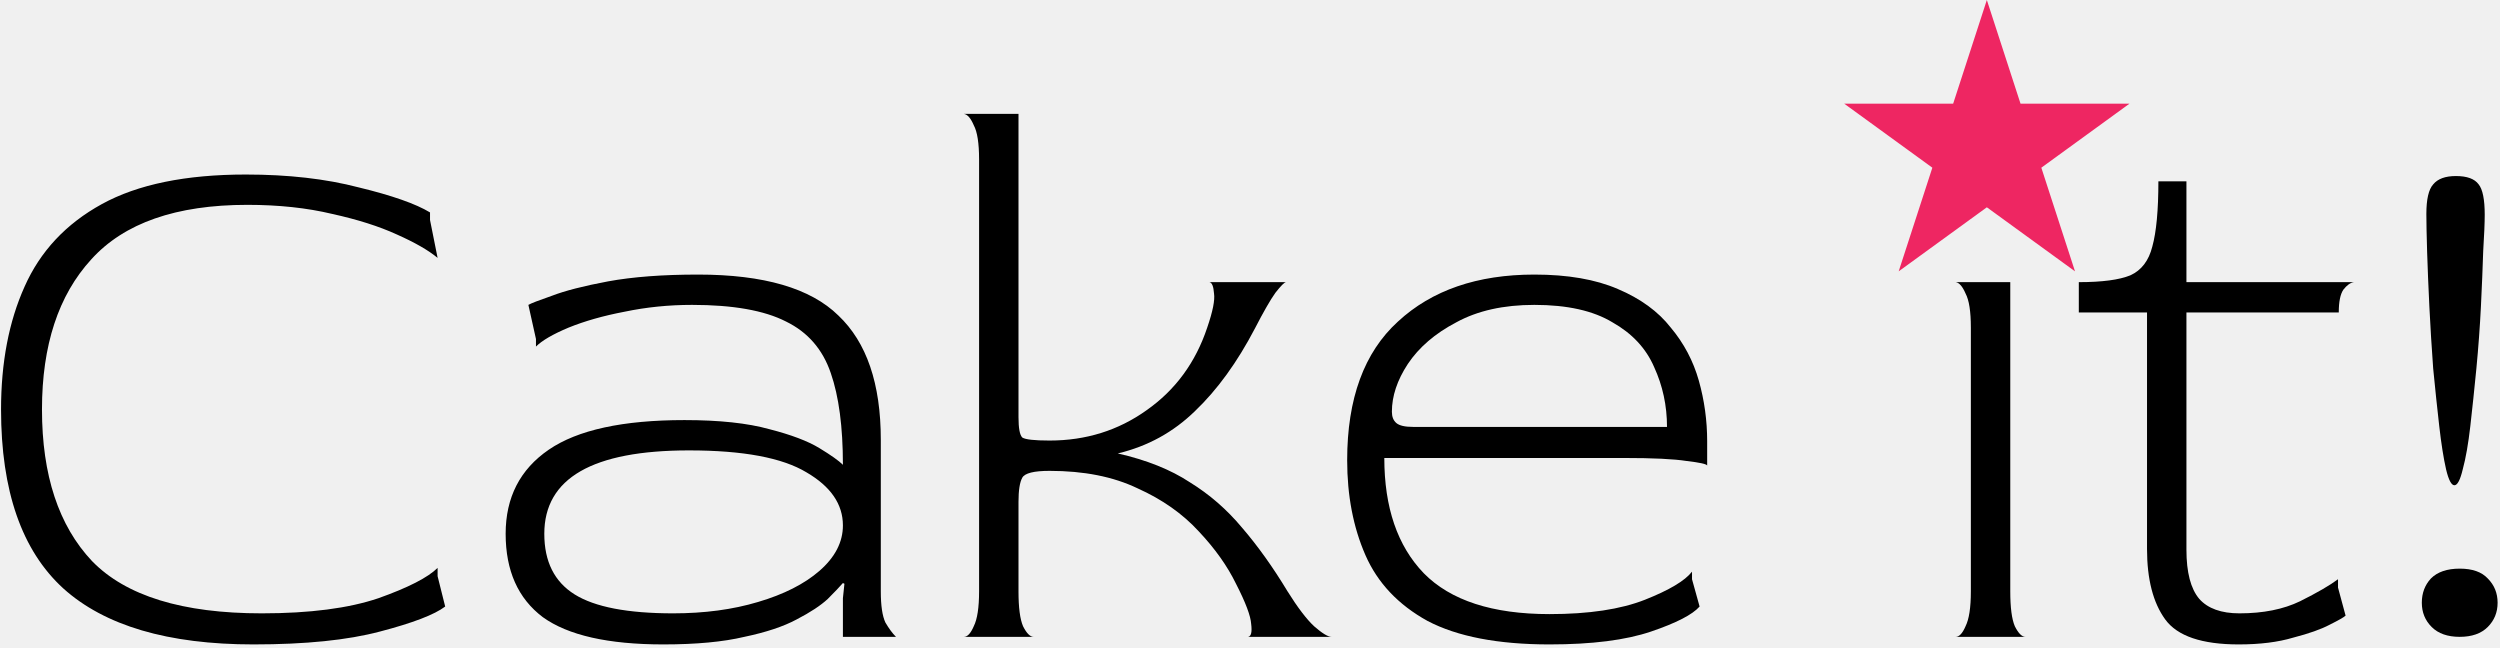
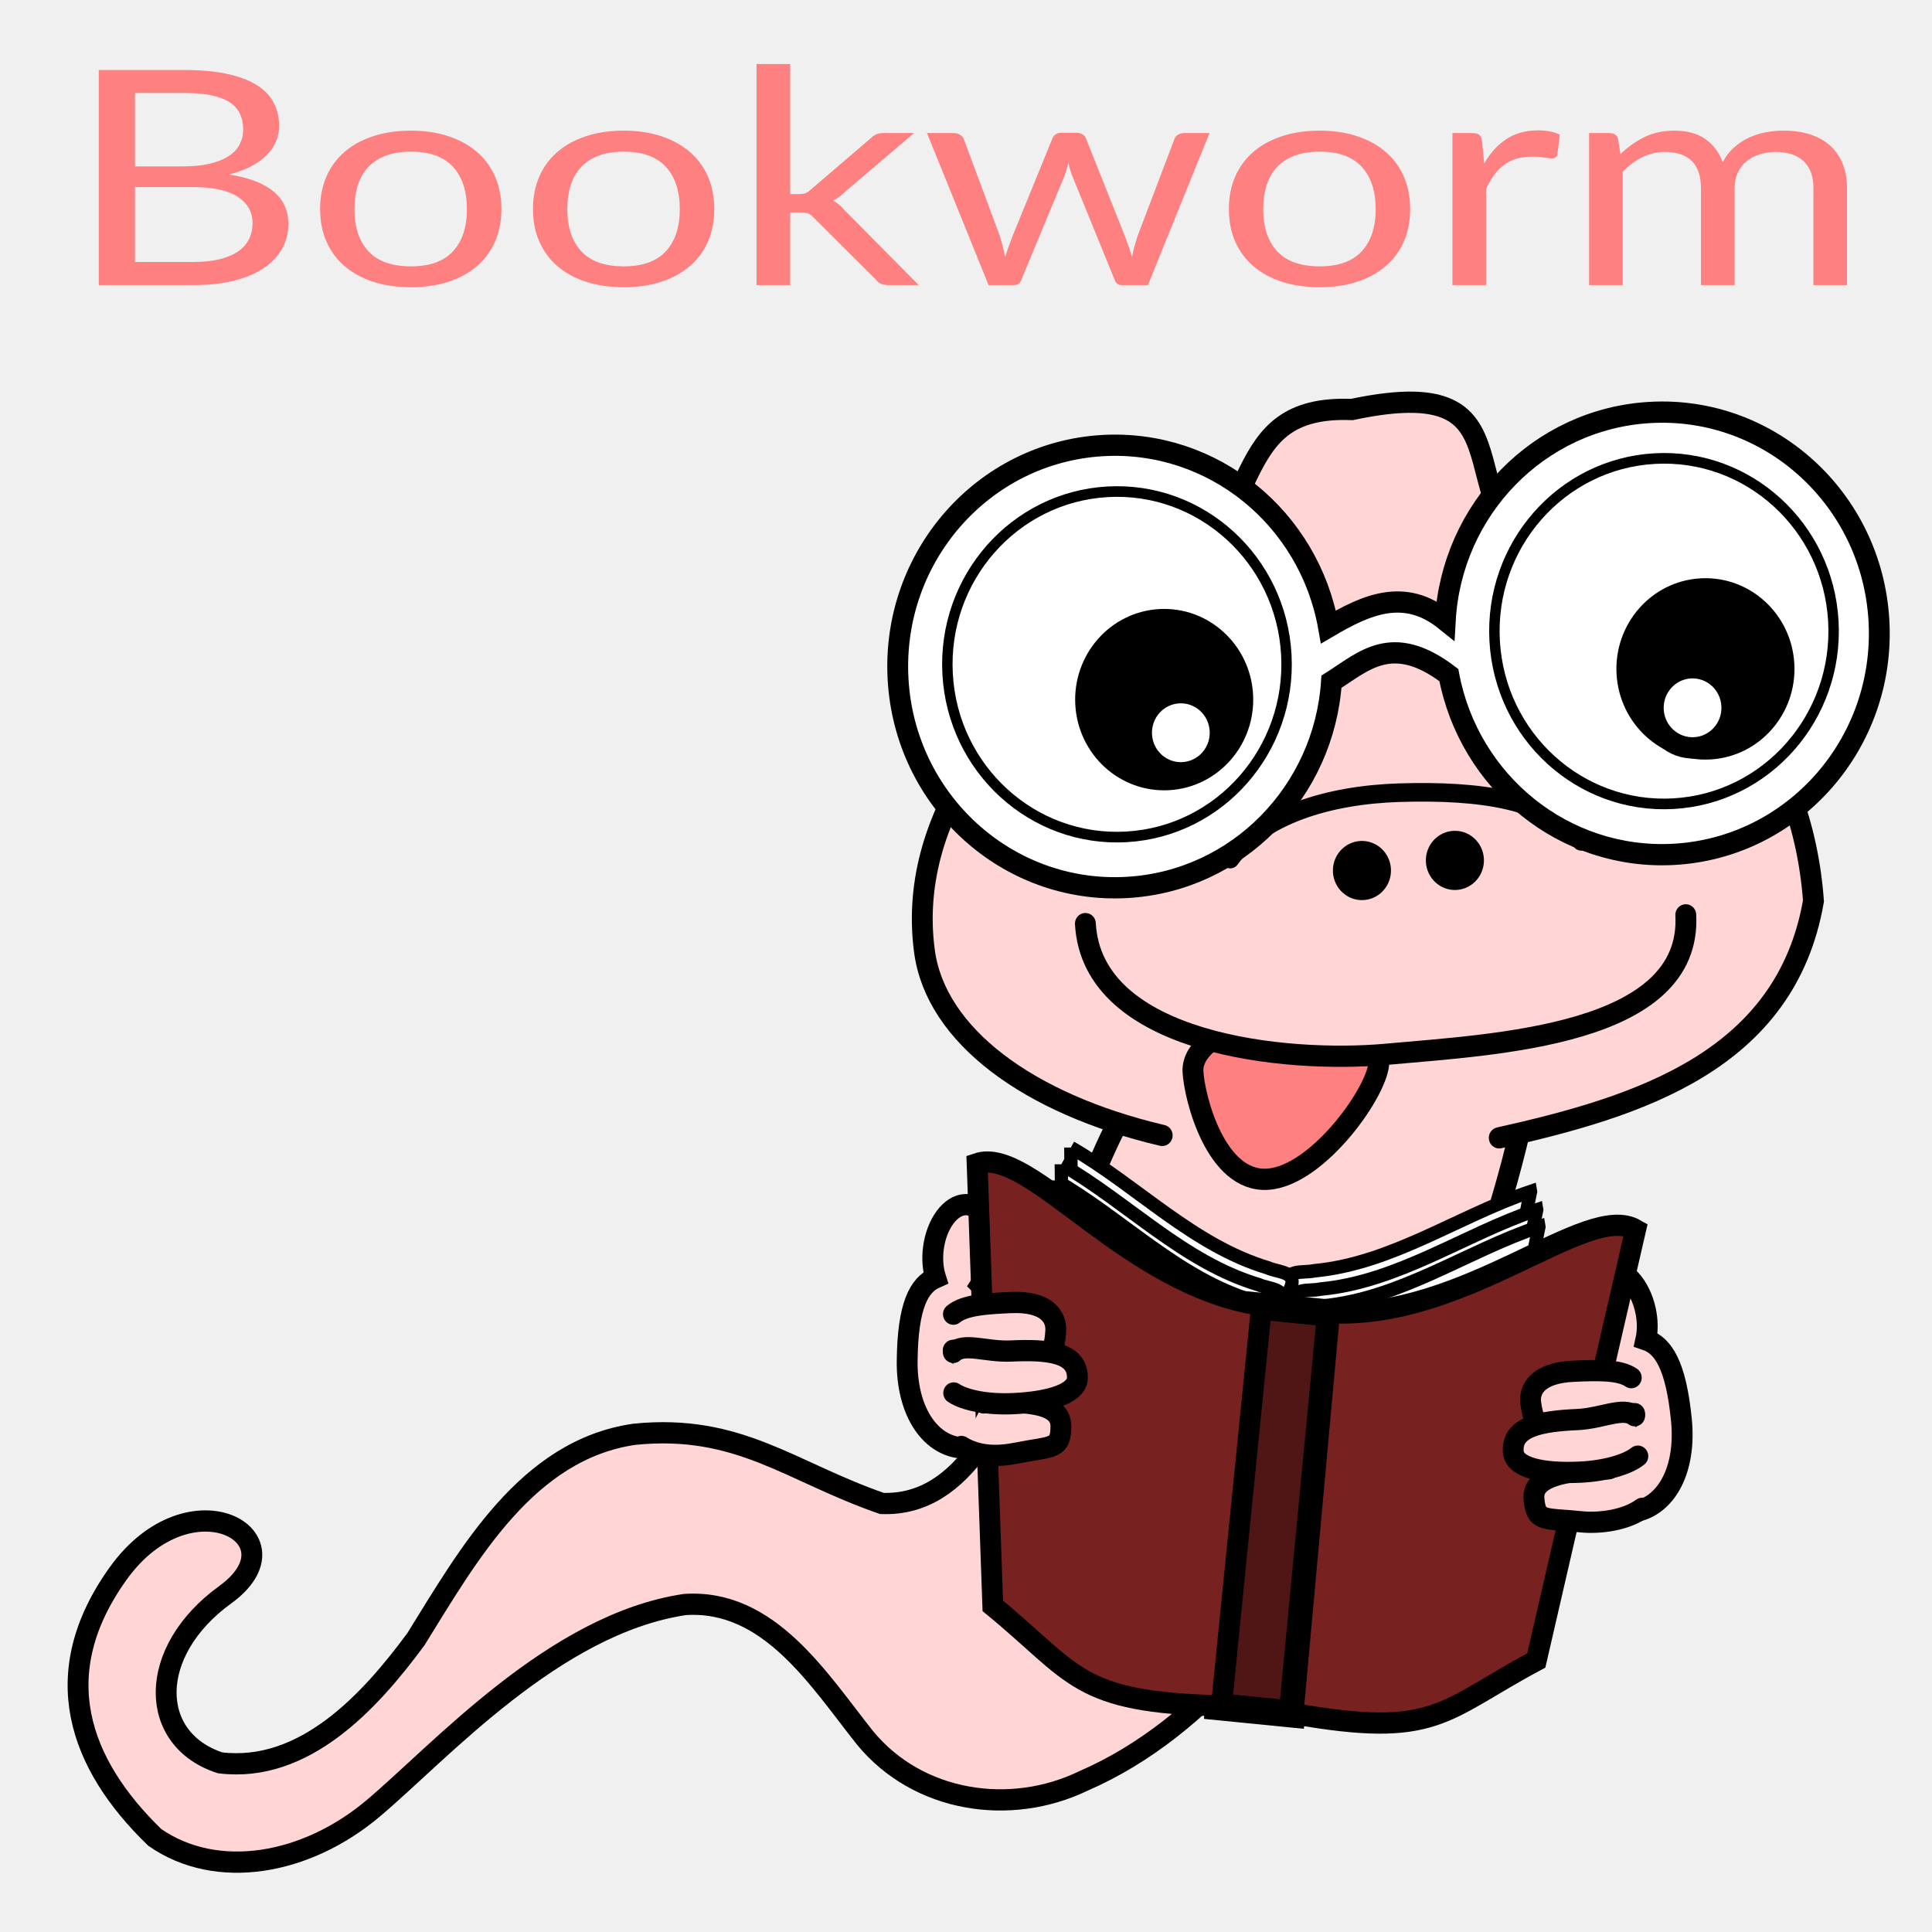
- <svg xmlns="http://www.w3.org/2000/svg" width="475" height="123" viewBox="0 0 475 123" fill="none">
-   <path d="M48.152 122.44C31.928 122.44 19.88 118.888 12.008 111.784C4.136 104.584 0.2 93.256 0.2 77.8C0.2 68.872 1.688 61.096 4.664 54.472C7.64 47.752 12.536 42.52 19.352 38.776C26.168 35.032 35.288 33.16 46.712 33.16C54.776 33.16 61.928 33.976 68.168 35.608C74.504 37.144 79.016 38.728 81.704 40.36V41.8L83.144 49C81.416 47.56 78.824 46.072 75.368 44.536C72.008 43 67.928 41.704 63.128 40.648C58.328 39.496 52.952 38.92 47 38.92C33.464 38.92 23.576 42.376 17.336 49.288C11.096 56.104 7.976 65.608 7.976 77.8C7.976 90.28 11.144 99.88 17.48 106.6C23.912 113.224 34.664 116.536 49.736 116.536C58.856 116.536 66.248 115.576 71.912 113.656C77.576 111.64 81.32 109.72 83.144 107.896V109.48L84.584 115.24C82.568 116.776 78.44 118.36 72.2 119.992C66.056 121.624 58.04 122.44 48.152 122.44Z" fill="black" />
-   <path d="M126.025 122.44C115.561 122.44 107.929 120.712 103.129 117.256C98.424 113.704 96.073 108.424 96.073 101.416C96.073 94.504 98.808 89.176 104.281 85.432C109.753 81.688 118.345 79.816 130.057 79.816C136.681 79.816 142.057 80.392 146.185 81.544C150.313 82.6 153.481 83.8 155.689 85.144C157.897 86.488 159.385 87.544 160.153 88.312C160.153 81.112 159.385 75.304 157.849 70.888C156.313 66.376 153.481 63.112 149.353 61.096C145.225 58.984 139.273 57.928 131.497 57.928C127.081 57.928 122.809 58.36 118.681 59.224C114.649 59.992 111.097 61 108.025 62.248C105.049 63.496 102.985 64.696 101.833 65.848V64.408L100.393 57.928C100.873 57.64 102.361 57.064 104.857 56.2C107.353 55.24 110.905 54.328 115.513 53.464C120.217 52.6 125.929 52.168 132.649 52.168C145.129 52.168 154.009 54.76 159.289 59.944C164.665 65.032 167.353 72.904 167.353 83.56V112.36C167.353 115.048 167.641 117.016 168.217 118.264C168.889 119.416 169.561 120.328 170.233 121H160.153V113.656L160.441 110.92L160.153 110.776C159.577 111.448 158.617 112.456 157.273 113.8C155.929 115.048 153.961 116.344 151.369 117.688C148.873 119.032 145.561 120.136 141.433 121C137.401 121.96 132.265 122.44 126.025 122.44ZM127.897 116.536C133.849 116.536 139.225 115.816 144.025 114.376C148.921 112.936 152.809 110.968 155.689 108.472C158.665 105.88 160.153 103 160.153 99.832C160.153 95.8 157.849 92.44 153.241 89.752C148.633 86.968 141.193 85.576 130.921 85.576C112.585 85.576 103.417 90.856 103.417 101.416C103.417 106.696 105.337 110.536 109.177 112.936C113.017 115.336 119.257 116.536 127.897 116.536Z" fill="black" />
-   <path d="M183.146 121C183.818 121 184.442 120.328 185.018 118.984C185.69 117.64 186.026 115.432 186.026 112.36V30.28C186.026 27.208 185.69 25.048 185.018 23.8C184.442 22.456 183.818 21.736 183.146 21.64H193.514V79.24C193.514 81.352 193.754 82.648 194.234 83.128C194.81 83.512 196.538 83.704 199.418 83.704C206.33 83.704 212.474 81.784 217.85 77.944C223.322 74.104 227.162 68.872 229.37 62.248C230.426 59.176 230.858 57.016 230.666 55.768C230.57 54.424 230.282 53.704 229.802 53.608H244.346C244.058 53.608 243.386 54.28 242.33 55.624C241.37 56.968 240.074 59.224 238.442 62.392C235.082 68.824 231.29 74.056 227.066 78.088C222.938 82.12 218.042 84.808 212.378 86.152C217.85 87.4 222.41 89.224 226.058 91.624C229.802 93.928 233.114 96.808 235.994 100.264C238.97 103.72 241.85 107.752 244.634 112.36C246.554 115.432 248.234 117.64 249.674 118.984C251.21 120.328 252.314 121 252.986 121H237.146C237.722 120.904 237.914 120.088 237.722 118.552C237.626 117.016 236.666 114.472 234.842 110.92C233.21 107.56 230.858 104.248 227.786 100.984C224.714 97.624 220.826 94.888 216.122 92.776C211.514 90.568 205.946 89.464 199.418 89.464C196.442 89.464 194.714 89.896 194.234 90.76C193.754 91.624 193.514 93.16 193.514 95.368V112.36C193.514 115.432 193.802 117.64 194.378 118.984C195.05 120.328 195.722 121 196.394 121H183.146Z" fill="black" />
-   <path d="M294.411 122.44C284.619 122.44 276.891 120.952 271.227 117.976C265.659 114.904 261.723 110.728 259.419 105.448C257.115 100.168 255.963 94.168 255.963 87.448C255.963 75.736 259.179 66.952 265.611 61.096C272.043 55.144 280.683 52.168 291.531 52.168C297.867 52.168 303.147 53.08 307.371 54.904C311.691 56.728 315.051 59.176 317.451 62.248C319.947 65.224 321.723 68.584 322.779 72.328C323.835 76.072 324.363 79.912 324.363 83.848V88.456C324.267 88.168 322.971 87.88 320.475 87.592C318.075 87.208 314.091 87.016 308.523 87.016H263.019C263.019 96.424 265.515 103.72 270.507 108.904C275.595 114.088 283.563 116.68 294.411 116.68C301.899 116.68 307.947 115.768 312.555 113.944C317.163 112.12 320.139 110.344 321.483 108.616V110.056L322.923 115.24C321.579 116.776 318.507 118.36 313.707 119.992C308.907 121.624 302.475 122.44 294.411 122.44ZM268.491 81.112H316.731C316.731 77.08 315.915 73.288 314.283 69.736C312.747 66.184 310.107 63.352 306.363 61.24C302.715 59.032 297.771 57.928 291.531 57.928C285.675 57.928 280.731 59.032 276.699 61.24C272.667 63.352 269.595 65.992 267.483 69.16C265.467 72.232 264.459 75.256 264.459 78.232C264.459 79.192 264.747 79.912 265.323 80.392C265.899 80.872 266.955 81.112 268.491 81.112Z" fill="black" />
-   <path d="M377.92 37.624C375.904 37.624 374.32 37.048 373.168 35.896C372.112 34.744 371.584 33.4 371.584 31.864C371.584 30.232 372.112 28.888 373.168 27.832C374.224 26.68 375.808 26.104 377.92 26.104C380.032 26.104 381.616 26.68 382.672 27.832C383.824 28.888 384.4 30.232 384.4 31.864C384.4 33.4 383.824 34.744 382.672 35.896C381.616 37.048 380.032 37.624 377.92 37.624ZM371.584 121C372.256 121 372.88 120.328 373.456 118.984C374.128 117.64 374.464 115.432 374.464 112.36V62.248C374.464 59.176 374.128 57.016 373.456 55.768C372.88 54.424 372.256 53.704 371.584 53.608H381.952V112.36C381.952 115.432 382.24 117.64 382.816 118.984C383.488 120.328 384.16 121 384.832 121H371.584Z" fill="black" />
-   <path d="M425.358 122.44C418.35 122.44 413.694 120.856 411.39 117.688C409.086 114.52 407.934 110.056 407.934 104.296V59.368H394.974V53.608C399.39 53.608 402.654 53.176 404.766 52.312C406.878 51.352 408.27 49.528 408.942 46.84C409.71 44.056 410.094 39.928 410.094 34.456H415.422V53.608H447.246C446.574 53.704 445.902 54.184 445.23 55.048C444.654 55.912 444.366 57.352 444.366 59.368H415.422V104.44C415.422 108.76 416.238 111.88 417.87 113.8C419.502 115.624 422.046 116.536 425.502 116.536C430.014 116.536 433.854 115.768 437.022 114.232C440.286 112.6 442.686 111.208 444.222 110.056V111.64L445.662 116.968C445.374 117.256 444.366 117.832 442.638 118.696C441.006 119.56 438.702 120.376 435.726 121.144C432.846 122.008 429.39 122.44 425.358 122.44Z" fill="black" />
-   <path d="M466.337 92.2C465.761 92.2 465.233 91.192 464.753 89.176C464.273 87.064 463.841 84.328 463.457 80.968C463.073 77.608 462.689 73.96 462.305 70.024C462.017 66.088 461.777 62.2 461.585 58.36C461.393 54.424 461.249 50.92 461.153 47.848C461.057 44.68 461.009 42.28 461.009 40.648C461.009 37.864 461.441 35.992 462.305 35.032C463.169 33.976 464.609 33.448 466.625 33.448C468.737 33.448 470.177 33.976 470.945 35.032C471.713 35.992 472.097 37.912 472.097 40.792C472.097 42.328 472.001 44.632 471.809 47.704C471.713 50.776 471.569 54.28 471.377 58.216C471.185 62.056 470.897 65.992 470.513 70.024C470.129 73.96 469.745 77.608 469.361 80.968C468.977 84.328 468.497 87.064 467.921 89.176C467.441 91.192 466.913 92.2 466.337 92.2ZM467.345 121C465.041 121 463.265 120.376 462.017 119.128C460.769 117.88 460.145 116.344 460.145 114.52C460.145 112.696 460.721 111.16 461.873 109.912C463.121 108.664 464.945 108.04 467.345 108.04C469.745 108.04 471.521 108.664 472.673 109.912C473.921 111.16 474.545 112.696 474.545 114.52C474.545 116.344 473.921 117.88 472.673 119.128C471.425 120.376 469.649 121 467.345 121Z" fill="black" />
-   <path d="M377.5 0L383.899 19.693H404.605L387.853 31.864L394.252 51.557L377.5 39.386L360.748 51.557L367.147 31.864L350.395 19.693H371.101L377.5 0Z" fill="#EE2662" />
+ <svg xmlns="http://www.w3.org/2000/svg" width="629.17" height="629.17" viewBox="0 0 629.173 502.045" version="1.1" id="svg80">
+   <defs id="defs84" />
+   <g transform="matrix(0.943095,0,0,0.9607948,-52.97024,-0.07346994)" stroke="#000000" id="g78">
+     <path d="m 466.85,283.48 c -48.502,34.166 -49.078,162.08 -106.16,160.03 -31.598,-10.726 -49.341,-27.033 -85.456,-23.448 -37.083,5.231 -57.253,40.694 -75.447,69.454 -15.918,21.229 -38.592,45.392 -67.6,41.908 -24.898,-7.921 -25.407,-37.669 1.742,-56.969 27.149,-19.3 -12.039,-41.299 -36.962,-7.207 -24.923,34.092 -13.449,64.656 12.649,89.459 21.4,14.601 52.172,9.376 75.412,-9.842 23.24,-19.219 62.604,-62.555 107.66,-69.101 29.098,-1.89 46.241,25.533 62.205,45.233 18.364,21.853 50.117,26.523 75.355,14.585 43.161,-18.393 71.248,-58.723 97.405,-95.798 28.641,-33.229 61.634,-132.77 58.468,-165.92 -26.364,-23.203 -77.159,22.533 -119.28,7.615 z" fill="#ffd5d5" stroke-width="7.2" id="path10" />
+     <path d="m 573.87,319.59 c 48.221,-10.584 98.902,-26.046 108.5,-80.264 -3.736,-50.907 -35.081,-89.342 -77.736,-104.49 -59.151,-21.006 -10.329,-76.955 -81.663,-62.115 -43.862,-1.689 -28.524,37.202 -66.215,60.745 -50.576,31.592 -88.001,74.841 -81.353,122.97 3.918,28.363 35.756,51.633 82.081,62.325" fill="#ffd5d5" fill-rule="evenodd" stroke-linecap="round" stroke-width="7.2" id="path12" />
+     <path d="m 480.97,225.1 c 10.983,-14.778 33.909,-21.77 58.435,-22.507 27.951,-0.84 51.543,2.372 62.77,16.5" fill="#ffd5d5" fill-rule="evenodd" stroke-linecap="round" stroke-width="6.298" id="path14" />
+     <path d="m 625.93,73.725 c -38.46,2.144 -68.518,32.89 -70.689,70.45 -14.112,-11.172 -27.274,-5.288 -40.344,2.249 -6.636,-36.719 -39.706,-63.608 -77.917,-61.478 -41.357,2.305 -73.015,37.701 -70.71,79.058 2.305,41.357 37.701,73.015 79.058,70.71 38.212,-2.13 68.09,-32.496 70.604,-69.725 11.092,-6.852 20.914,-16.911 40.531,-2.259 6.932,36.354 39.85,62.88 77.815,60.763 41.357,-2.305 73.015,-37.701 70.71,-79.058 -2.305,-41.357 -37.701,-73.015 -79.058,-70.71 z" fill="#ffffff" fill-rule="evenodd" stroke-linecap="round" stroke-width="7.2" id="path16" />
+     <path transform="rotate(-3.190731,1021.002,-22091.582)" d="m -737.14,92.362 c 0,32.348 -26.223,58.571 -58.571,58.571 -32.348,0 -58.571,-26.223 -58.571,-58.571 0,-32.348 26.223,-58.571 58.571,-58.571 32.348,0 58.571,26.223 58.571,58.571 z" fill="#ffffff" fill-rule="evenodd" stroke-linecap="round" stroke-width="3.6" id="path18" />
+     <path transform="rotate(-3.190731,913.5108,-25488.395)" d="m -737.14,92.362 c 0,32.348 -26.223,58.571 -58.571,58.571 -32.348,0 -58.571,-26.223 -58.571,-58.571 0,-32.348 26.223,-58.571 58.571,-58.571 32.348,0 58.571,26.223 58.571,58.571 z" fill="#ffffff" fill-rule="evenodd" stroke-linecap="round" stroke-width="3.6" id="path20" />
+     <path transform="rotate(-3.190731,-217.0772,-20464.184)" d="m -664.29,176.65 c 0,14.991 -12.152,27.143 -27.143,27.143 -14.991,0 -27.143,-12.152 -27.143,-27.143 0,-14.991 12.152,-27.143 27.143,-27.143 14.991,0 27.143,12.152 27.143,27.143 z" fill-rule="evenodd" stroke-linecap="round" stroke-width="7.2" id="path22" />
+     <path transform="rotate(-3.190731,97.37248,-20757.26)" d="m -688.57,170.22 c 0,7.495 -6.076,13.571 -13.571,13.571 -7.495,0 -13.571,-6.076 -13.571,-13.571 0,-7.495 6.076,-13.571 13.571,-13.571 7.495,0 13.571,6.076 13.571,13.571 z" fill="#ffffff" fill-rule="evenodd" stroke-linecap="round" stroke-width="7.2" id="path24" />
+     <path transform="rotate(-3.190731,-310.6136,-23824.676)" d="m -664.29,176.65 c 0,14.991 -12.152,27.143 -27.143,27.143 -14.991,0 -27.143,-12.152 -27.143,-27.143 0,-14.991 12.152,-27.143 27.143,-27.143 14.991,0 27.143,12.152 27.143,27.143 z" fill-rule="evenodd" stroke-linecap="round" stroke-width="7.2" id="path26" />
+     <path transform="rotate(-3.190731,34.04896,-23933.655)" d="m -688.57,170.22 c 0,7.495 -6.076,13.571 -13.571,13.571 -7.495,0 -13.571,-6.076 -13.571,-13.571 0,-7.495 6.076,-13.571 13.571,-13.571 7.495,0 13.571,6.076 13.571,13.571 z" fill="#ffffff" fill-rule="evenodd" stroke-linecap="round" stroke-width="7.2" id="path28" />
+     <path d="m 499.3,278.93 c -17.724,0.988 -31.697,9.143 -31.192,18.202 0.505,9.059 7.931,37.483 25.656,36.495 17.725,-0.988 39.031,-31.013 38.526,-40.072 -0.505,-9.059 -15.266,-15.612 -32.99,-14.624 z" fill="#ff8080" fill-rule="evenodd" stroke-linecap="round" stroke-width="7.2" id="path30" />
+     <path d="m 430.96,246.98 c 2.283,40.963 69.344,47.394 104.08,44.272 37.643,-3.384 105.52,-6.28 103.24,-47.243" fill="#ffd5d5" fill-rule="evenodd" stroke-linecap="round" stroke-width="7.2" id="path32" />
+     <path transform="rotate(-3.190731,1956.699,-21345.079)" d="m -665.71,115.93 c 0,3.55 -2.878,6.429 -6.429,6.429 -3.55,0 -6.429,-2.878 -6.429,-6.429 0,-3.55 2.878,-6.429 6.429,-6.429 3.55,0 6.429,2.878 6.429,6.429 z" fill-rule="evenodd" stroke-linecap="round" stroke-width="7.2" id="path34" />
+     <path transform="rotate(-3.190731,1911.117,-21923.064)" d="m -665.71,115.93 c 0,3.55 -2.878,6.429 -6.429,6.429 -3.55,0 -6.429,-2.878 -6.429,-6.429 0,-3.55 2.878,-6.429 6.429,-6.429 3.55,0 6.429,2.878 6.429,6.429 z" fill-rule="evenodd" stroke-linecap="round" stroke-width="7.2" id="path36" />
+     <g transform="translate(-1.0102,3.0305)" fill-rule="evenodd" stroke-linecap="round" id="g76">
+       <path d="m 613.09,361.23 c -0.34,0.019 -0.658,0.063 -0.995,0.138 -5.389,1.208 -8.194,9.231 -6.24,17.951 0.841,3.753 2.434,7.033 4.392,9.439 -4.743,5.458 -7.671,15.315 -7.176,26.439 0.741,16.668 10.229,29.876 19.291,27.921 10.431,-2.251 17.085,-14.302 15.424,-30.903 -1.883,-18.811 -6.376,-25.273 -12.284,-27.231 0.659,-2.937 0.673,-6.435 -0.133,-10.035 -1.832,-8.175 -7.176,-14.012 -12.278,-13.718 z" fill="#ffd5d5" stroke-width="7.2" id="path38" />
+       <path d="m 390.5,339.2 c 0.34,-0.011 0.661,0.004 1.003,0.049 5.475,0.724 8.981,8.467 7.809,17.326 -0.504,3.813 -1.8,7.221 -3.537,9.792 5.209,5.016 9,14.574 9.495,25.697 0.741,16.668 -7.537,30.666 -16.736,29.523 -10.589,-1.317 -18.288,-12.729 -18.106,-29.412 0.206,-18.904 4.107,-25.74 9.819,-28.214 -0.917,-2.867 -1.242,-6.349 -0.758,-10.007 1.099,-8.305 5.904,-14.594 11.012,-14.754 z" fill="#ffd5d5" stroke-width="7.2" id="path40" />
+       <path d="m 585.69,334.77 c -25.142,8.342 -47.735,24.341 -74.63,26.842 -4.254,0.924 -10.689,-0.939 -8.869,5.895 l -10.338,112.21 c 18.331,3.396 38.515,1.49 53.394,-10.511 5.761,-2.436 13.489,-5.672 12.413,-13.14 9.205,-40.354 19.877,-81.313 28.031,-121.29 z" fill="#ffffff" stroke-width="4.587" id="path42" />
+       <path d="m 426.94,319.85 c 23.055,13.045 42.128,33.111 68.033,40.765 3.995,1.729 10.669,1.146 7.562,7.499 l -11.552,112.09 c -18.642,-0.213 -38.076,-5.984 -50.354,-20.637 -5.181,-3.504 -12.137,-8.173 -9.639,-15.292 -1.229,-41.372 -3.781,-83.622 -4.05,-124.43 z" fill="#ffffff" stroke-width="4.587" id="path44" />
+       <path d="m 587.82,340.98 c -25.142,8.342 -47.735,24.341 -74.63,26.842 -4.254,0.924 -10.689,-0.939 -8.869,5.895 l -10.338,112.21 c 18.331,3.396 38.515,1.49 53.394,-10.511 5.76,-2.436 13.489,-5.672 12.413,-13.14 9.205,-40.354 19.877,-81.313 28.031,-121.29 z" fill="#ffffff" stroke-width="4.587" id="path46" />
+       <path d="m 423.65,325.53 c 23.055,13.045 42.128,33.111 68.033,40.765 3.995,1.729 10.669,1.146 7.562,7.499 l -11.552,112.09 c -18.642,-0.213 -38.076,-5.984 -50.354,-20.637 -5.181,-3.504 -12.137,-8.173 -9.639,-15.292 -1.229,-41.372 -3.781,-83.622 -4.05,-124.43 z" fill="#ffffff" stroke-width="4.587" id="path48" />
+       <path d="m 588.58,346.71 c -25.142,8.342 -47.735,24.341 -74.63,26.842 -4.254,0.924 -10.689,-0.939 -8.869,5.895 l -10.338,112.21 c 18.331,3.396 38.515,1.49 53.394,-10.511 5.76,-2.436 13.489,-5.672 12.413,-13.14 9.205,-40.354 19.877,-81.313 28.031,-121.29 z" fill="#ffffff" stroke-width="4.587" id="path50" />
+       <path d="m 421.79,331 c 23.055,13.045 42.128,33.111 68.033,40.765 3.995,1.729 10.669,1.146 7.562,7.499 l -11.552,112.09 c -18.642,-0.213 -38.076,-5.984 -50.354,-20.637 -5.181,-3.504 -12.137,-8.173 -9.639,-15.292 -1.229,-41.372 -3.781,-83.622 -4.05,-124.43 z" fill="#ffffff" stroke-width="4.587" id="path52" />
+       <path transform="rotate(5.574)" d="m 525.15,324.03 h 25.483 V 460.55 H 525.15 Z" fill="#501616" stroke-width="9.174" id="path54" />
+       <path d="m 516.29,375.83 -12.612,135.85 c 49.458,8.596 51.305,-0.836 83.995,-17.975 l 34.295,-146.02 c -16.988,-9.59 -58.374,30.503 -105.68,28.144 z" fill="#782121" stroke-width="7.2" id="path56" />
+       <path d="m 492.83,373.35 -13.893,135.73 c -50.187,-1.129 -50.175,-10.739 -78.935,-33.876 l -5.416,-149.9 c 18.522,-6.124 51.375,41.214 98.243,48.046 z" fill="#782121" stroke-width="7.2" id="path58" />
+       <g transform="matrix(0.99901,-0.04443,0.04443,0.99901,435.92,121.06)" fill="#ffd5d5" stroke-width="7.2" id="g66">
+         <path d="m 172.07,284.71 c -3.923,-2.956 -11.6,-3.058 -19.917,-3.058 -12.487,0 -15.662,5.587 -15.125,10.357 0.94,8.358 2.638,9.643 15.125,9.643 9.441,0 17.024,-0.52 20.538,-4.703" id="path60" />
+         <path d="m 163.02,315.21 c -12.487,0 -26.642,0.523 -26.344,8.929 0.29,8.181 3.281,6.72 15.629,8.571 6.819,1.022 15.941,0.132 21.562,-3.583" id="path62" />
+         <path d="m 172.67,297.65 c -3.86,-3.292 -11.309,0.416 -19.824,0.416 -12.487,0 -22.951,1.263 -22.594,10 0.226,5.518 10.107,7.857 22.594,7.857 8.645,0 16.502,-1.798 20.312,-4.528" id="path64" />
+       </g>
+       <g transform="matrix(-0.99901,0.04443,0.04443,0.99901,545.65,84.249)" fill="#ffd5d5" stroke-width="7.2" id="g74">
+         <path d="m 172.07,284.71 c -3.923,-2.956 -11.6,-3.058 -19.917,-3.058 -12.487,0 -15.662,5.587 -15.125,10.357 0.94,8.358 2.638,9.643 15.125,9.643 9.441,0 17.024,-0.52 20.538,-4.703" id="path68" />
+         <path d="m 163.02,315.21 c -12.487,0 -26.642,0.523 -26.344,8.929 0.29,8.181 3.281,6.72 15.629,8.571 6.819,1.022 13.416,0.637 19.037,-3.079" id="path70" />
+         <path d="m 172.67,297.65 c -3.86,-3.292 -11.309,0.416 -19.824,0.416 -12.487,0 -22.951,1.263 -22.594,10 0.226,5.518 10.107,7.857 22.594,7.857 8.645,0 16.502,-1.798 20.312,-4.528" id="path72" />
+       </g>
+     </g>
+   </g>
+   <text xml:space="preserve" style="font-style:normal;font-variant:normal;font-weight:normal;font-stretch:normal;font-size:109.334px;line-height:1.25;font-family:Lato;-inkscape-font-specification:'Lato, Normal';font-variant-ligatures:normal;font-variant-caps:normal;font-variant-numeric:normal;font-variant-east-asian:normal;fill:#ff8080;fill-opacity:1;stroke:none;stroke-width:1.082" x="18.762" y="32.744" id="text90" transform="scale(1.118286,0.8942257)">
+     <tspan id="tspan88" x="18.762" y="32.744" style="font-style:normal;font-variant:normal;font-weight:normal;font-stretch:normal;font-size:109.334px;font-family:Lato;-inkscape-font-specification:'Lato, Normal';font-variant-ligatures:normal;font-variant-caps:normal;font-variant-numeric:normal;font-variant-east-asian:normal;fill:#ff8080;fill-opacity:1;stroke-width:1.082">Bookworm</tspan>
+   </text>
</svg>
